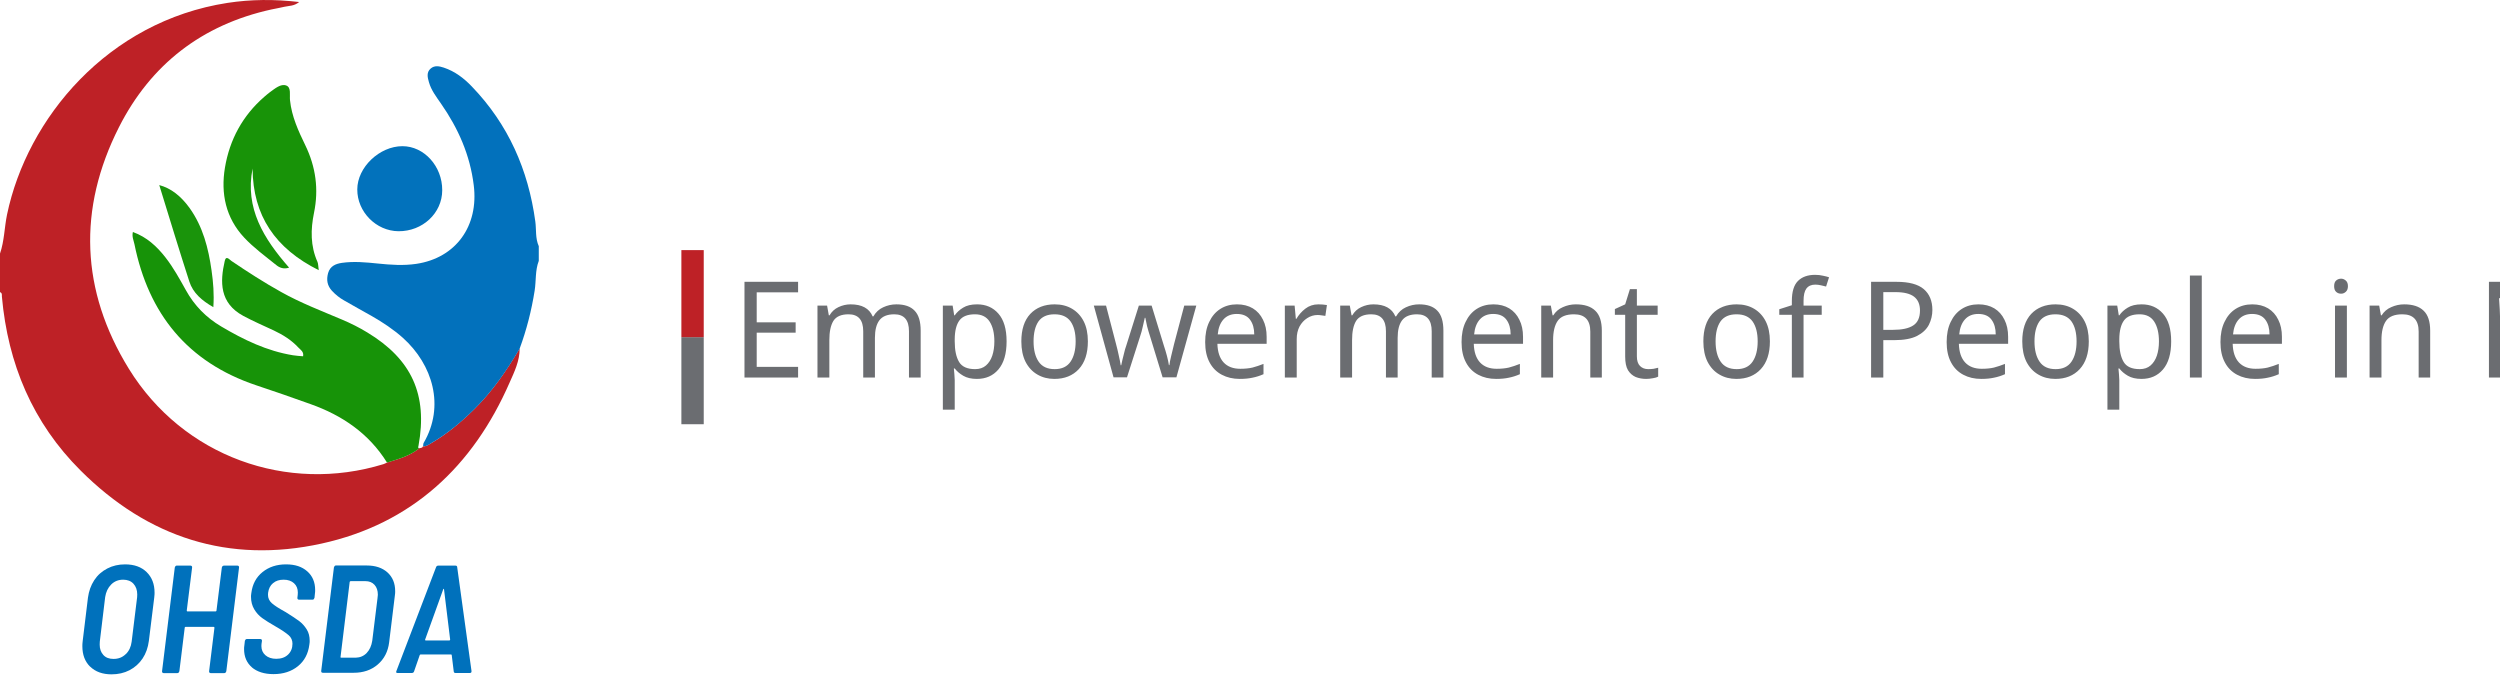
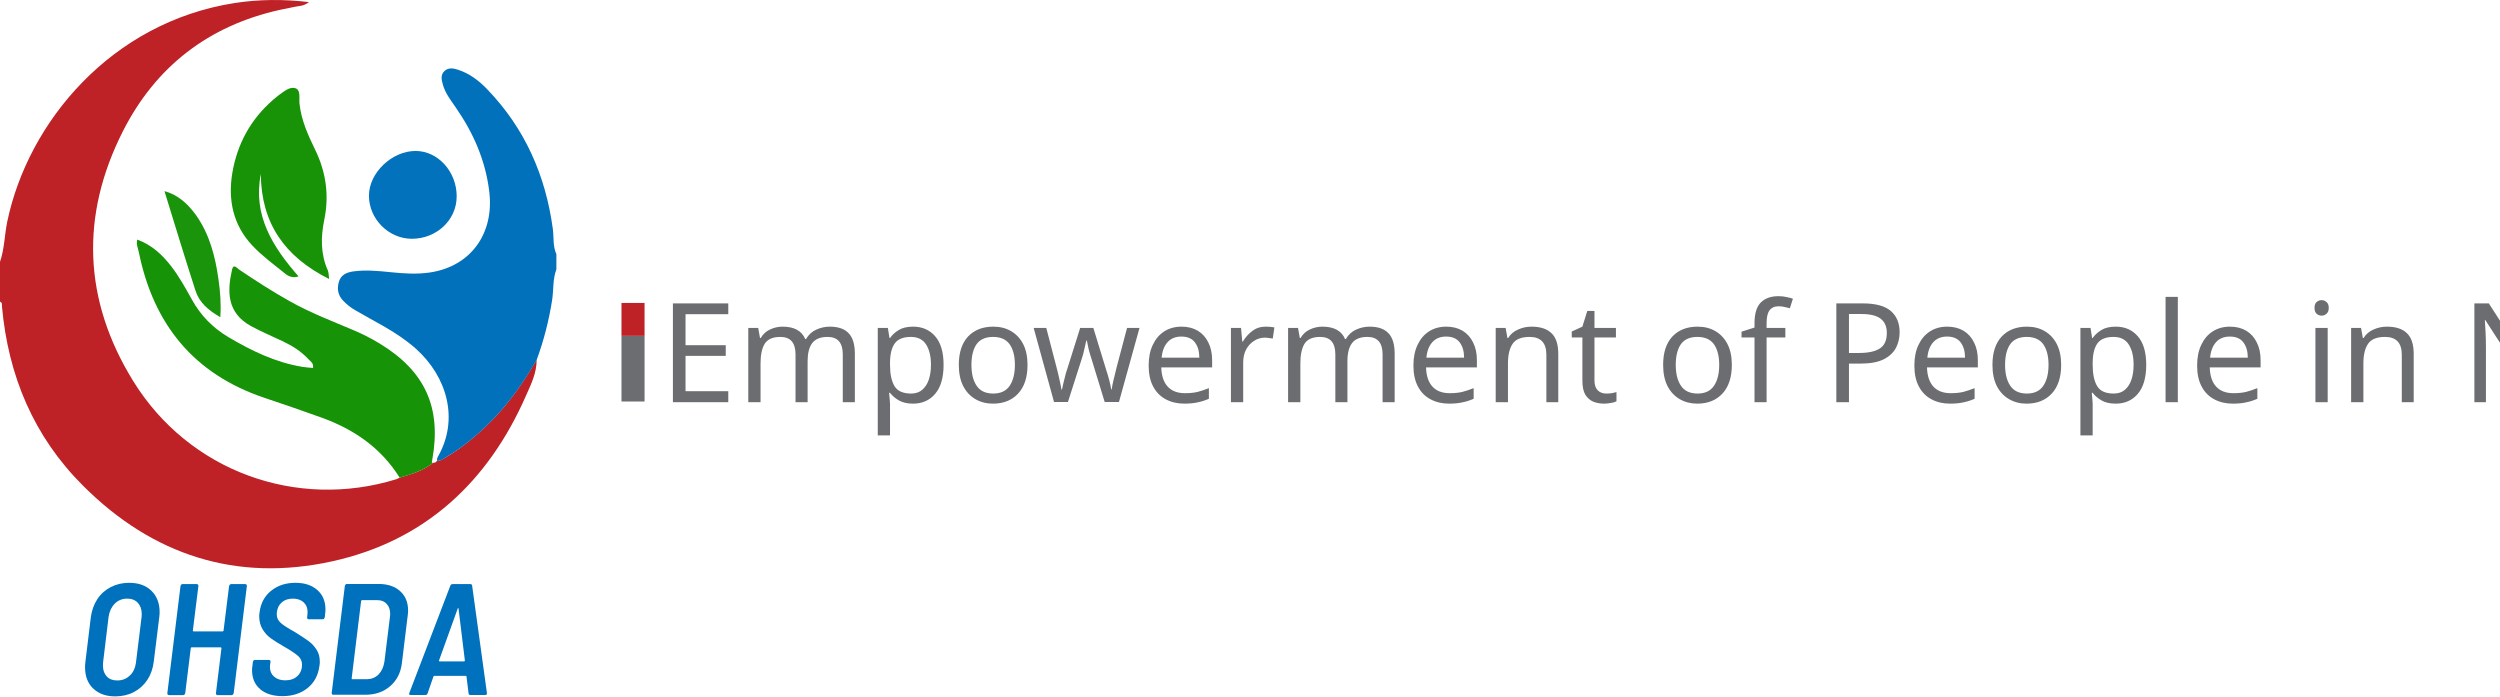
- <svg xmlns="http://www.w3.org/2000/svg" id="a" viewBox="0 0 223.7 60.34">
+ <svg xmlns="http://www.w3.org/2000/svg" id="a" viewBox="0 0 216.62 60.34">
  <defs>
-     <style>.b{stroke:#6b6d71;}.b,.c{fill:none;stroke-miterlimit:10;stroke-width:2px;}.d{fill:#0272bc;}.e{fill:#1a940b;}.f{fill:#6b6d71;font-family:BarlowSemiCondensed-ExtraBold, Barlow Semi Condensed;font-size:12px;}.g{fill:#189308;}.h{fill:#179308;}.i{fill:#0071bc;}.c{stroke:#be2126;}.j{fill:#0271bc;}.k{fill:#be2126;}</style>
+     <style>.b{fill:#6b6d71;}.c{font-family:BarlowSemiCondensed-Medium, Barlow Semi Condensed;font-size:12px;}.d{stroke:#6b6d71;}.d,.e{stroke-miterlimit:10;stroke-width:2px;}.d,.e,.f{fill:none;}.g{fill:#0272bc;}.h{fill:#1a940b;}.i{fill:#189308;}.j{fill:#179308;}.k{fill:#0071bc;}.e{stroke:#be2126;}.l{fill:#0271bc;}.m{fill:#be2126;}</style>
  </defs>
  <g>
    <g>
-       <path class="d" d="M39.57,17.02c0,2.05-1.76,3.69-3.92,3.67-2-.02-3.69-1.74-3.68-3.74,0-1.98,1.99-3.87,4.04-3.87,1.94,0,3.57,1.8,3.56,3.94Z" />
+       <path class="g" d="M39.57,17.02c0,2.05-1.76,3.69-3.92,3.67-2-.02-3.69-1.74-3.68-3.74,0-1.98,1.99-3.87,4.04-3.87,1.94,0,3.57,1.8,3.56,3.94Z" />
      <g>
        <g>
-           <path class="k" d="M46.5,31.2c0,1.09-.47,2.07-.9,3.03-3.28,7.51-8.77,12.64-16.83,14.41-8.28,1.82-15.54-.53-21.55-6.53C2.91,37.82,.71,32.55,.17,26.55c-.01-.15,.04-.34-.17-.41v-3.45c.39-1.13,.39-2.33,.63-3.49C2.43,10.58,9.64,1.92,20.35,.26c2.09-.32,4.19-.34,6.42-.08-.45,.37-.89,.33-1.29,.42-.4,.1-.81,.16-1.21,.25-6.2,1.37-10.78,4.92-13.62,10.52-3.71,7.32-3.43,14.64,.88,21.63,4.85,7.86,14.18,11.18,22.79,8.53,.1-.03,.2-.09,.3-.14,1.01-.31,2.04-.58,2.89-1.28,.12-.04,.28,0,.33-.17,.3,.02,.51-.16,.75-.29,1.42-.83,2.67-1.88,3.84-3.03,1.63-1.61,2.9-3.46,4.05-5.41Z" />
-           <path class="j" d="M46.5,31.2c-1.15,1.95-2.43,3.81-4.05,5.41-1.17,1.16-2.42,2.2-3.84,3.03-.23,.14-.45,.32-.75,.29,.02-.1,0-.22,.05-.3,1.92-3.29,.81-7-1.86-9.4-.84-.75-1.78-1.37-2.75-1.93-.83-.47-1.67-.93-2.5-1.41-.41-.23-.77-.52-1.09-.86-.43-.47-.52-.99-.35-1.6,.18-.63,.69-.83,1.24-.91,1.07-.15,2.13-.05,3.2,.06,1.15,.12,2.31,.2,3.45,.03,3.55-.53,5.6-3.39,5.14-7.04-.33-2.7-1.39-5.09-2.93-7.3-.42-.61-.88-1.2-1.08-1.92-.12-.41-.24-.88,.16-1.22,.35-.3,.77-.21,1.17-.08,.99,.33,1.79,.94,2.5,1.68,3.27,3.39,5.06,7.46,5.69,12.09,.1,.74-.01,1.5,.31,2.21v1.31c-.33,.86-.23,1.78-.37,2.67-.28,1.77-.72,3.5-1.34,5.18Z" />
-           <path class="h" d="M37.52,40.11c-.84,.69-1.87,.97-2.89,1.28-1.62-2.6-4-4.22-6.84-5.23-1.62-.58-3.25-1.15-4.88-1.69-6.13-2.06-9.62-6.39-10.88-12.62-.07-.34-.24-.67-.14-1.09,1.24,.45,2.14,1.28,2.92,2.28,.71,.91,1.26,1.92,1.82,2.92,.76,1.38,1.81,2.45,3.16,3.25,2.01,1.19,4.09,2.2,6.43,2.58,.29,.05,.59,.06,.9,.09,.08-.41-.22-.57-.41-.77-.62-.67-1.38-1.15-2.21-1.54-.92-.43-1.85-.83-2.74-1.31-2.12-1.15-2.08-3.04-1.65-4.91,.12-.53,.43-.11,.6,0,1.45,.98,2.92,1.93,4.45,2.78,1.75,.98,3.61,1.69,5.45,2.47,.78,.33,1.54,.71,2.26,1.15,3.97,2.4,5.41,5.57,4.58,10.12-.02,.11-.08,.19,.05,.25Z" />
-           <path class="g" d="M28.53,24.18c-3.9-1.94-5.9-4.88-5.93-9.1-.7,3.56,1,6.28,3.27,8.87-.49,.16-.87,0-1.16-.24-.98-.79-2.01-1.54-2.87-2.46-1.64-1.76-2.1-3.93-1.71-6.26,.42-2.5,1.58-4.64,3.51-6.32,.17-.14,.33-.29,.51-.42,.45-.32,.97-.78,1.46-.6,.47,.17,.29,.86,.34,1.32,.15,1.45,.75,2.75,1.36,4.01,.95,1.95,1.22,3.96,.79,6.05-.31,1.51-.33,2.98,.31,4.41,.07,.17,.06,.37,.11,.73Z" />
+           <path class="m" d="M46.5,31.2c0,1.09-.47,2.07-.9,3.03-3.28,7.51-8.77,12.64-16.83,14.41-8.28,1.82-15.54-.53-21.55-6.53C2.91,37.82,.71,32.55,.17,26.55c-.01-.15,.04-.34-.17-.41v-3.45c.39-1.13,.39-2.33,.63-3.49C2.43,10.58,9.64,1.92,20.35,.26c2.09-.32,4.19-.34,6.42-.08-.45,.37-.89,.33-1.29,.42-.4,.1-.81,.16-1.21,.25-6.2,1.37-10.78,4.92-13.62,10.52-3.71,7.32-3.43,14.64,.88,21.63,4.85,7.86,14.18,11.18,22.79,8.53,.1-.03,.2-.09,.3-.14,1.01-.31,2.04-.58,2.89-1.28,.12-.04,.28,0,.33-.17,.3,.02,.51-.16,.75-.29,1.42-.83,2.67-1.88,3.84-3.03,1.63-1.61,2.9-3.46,4.05-5.41Z" />
+           <path class="l" d="M46.5,31.2c-1.15,1.95-2.43,3.81-4.05,5.41-1.17,1.16-2.42,2.2-3.84,3.03-.23,.14-.45,.32-.75,.29,.02-.1,0-.22,.05-.3,1.92-3.29,.81-7-1.86-9.4-.84-.75-1.78-1.37-2.75-1.93-.83-.47-1.67-.93-2.5-1.41-.41-.23-.77-.52-1.09-.86-.43-.47-.52-.99-.35-1.6,.18-.63,.69-.83,1.24-.91,1.07-.15,2.13-.05,3.2,.06,1.15,.12,2.31,.2,3.45,.03,3.55-.53,5.6-3.39,5.14-7.04-.33-2.7-1.39-5.09-2.93-7.3-.42-.61-.88-1.2-1.08-1.92-.12-.41-.24-.88,.16-1.22,.35-.3,.77-.21,1.17-.08,.99,.33,1.79,.94,2.5,1.68,3.27,3.39,5.06,7.46,5.69,12.09,.1,.74-.01,1.5,.31,2.21v1.31c-.33,.86-.23,1.78-.37,2.67-.28,1.77-.72,3.5-1.34,5.18Z" />
+           <path class="j" d="M37.52,40.11c-.84,.69-1.87,.97-2.89,1.28-1.62-2.6-4-4.22-6.84-5.23-1.62-.58-3.25-1.15-4.88-1.69-6.13-2.06-9.62-6.39-10.88-12.62-.07-.34-.24-.67-.14-1.09,1.24,.45,2.14,1.28,2.92,2.28,.71,.91,1.26,1.92,1.82,2.92,.76,1.38,1.81,2.45,3.16,3.25,2.01,1.19,4.09,2.2,6.43,2.58,.29,.05,.59,.06,.9,.09,.08-.41-.22-.57-.41-.77-.62-.67-1.38-1.15-2.21-1.54-.92-.43-1.85-.83-2.74-1.31-2.12-1.15-2.08-3.04-1.65-4.91,.12-.53,.43-.11,.6,0,1.45,.98,2.92,1.93,4.45,2.78,1.75,.98,3.61,1.69,5.45,2.47,.78,.33,1.54,.71,2.26,1.15,3.97,2.4,5.41,5.57,4.58,10.12-.02,.11-.08,.19,.05,.25Z" />
+           <path class="i" d="M28.53,24.18c-3.9-1.94-5.9-4.88-5.93-9.1-.7,3.56,1,6.28,3.27,8.87-.49,.16-.87,0-1.16-.24-.98-.79-2.01-1.54-2.87-2.46-1.64-1.76-2.1-3.93-1.71-6.26,.42-2.5,1.58-4.64,3.51-6.32,.17-.14,.33-.29,.51-.42,.45-.32,.97-.78,1.46-.6,.47,.17,.29,.86,.34,1.32,.15,1.45,.75,2.75,1.36,4.01,.95,1.95,1.22,3.96,.79,6.05-.31,1.51-.33,2.98,.31,4.41,.07,.17,.06,.37,.11,.73Z" />
        </g>
-         <path class="e" d="M19.08,27.48c-1.02-.59-1.81-1.26-2.14-2.29-.92-2.85-1.79-5.71-2.69-8.63,1.05,.28,1.94,.98,2.72,2.06,1.19,1.67,1.68,3.59,1.96,5.58,.15,1.05,.24,2.11,.16,3.28Z" />
+         <path class="h" d="M19.08,27.48c-1.02-.59-1.81-1.26-2.14-2.29-.92-2.85-1.79-5.71-2.69-8.63,1.05,.28,1.94,.98,2.72,2.06,1.19,1.67,1.68,3.59,1.96,5.58,.15,1.05,.24,2.11,.16,3.28Z" />
      </g>
    </g>
    <g>
-       <path class="i" d="M8.07,59.66c-.47-.46-.7-1.07-.7-1.84,0-.09,0-.25,.03-.47l.47-3.87c.08-.58,.26-1.1,.56-1.56s.69-.8,1.17-1.05,1.01-.37,1.59-.37c.82,0,1.46,.23,1.93,.69s.71,1.07,.71,1.84c0,.08,0,.23-.03,.45l-.48,3.87c-.08,.6-.26,1.12-.56,1.57s-.69,.8-1.17,1.05-1.02,.37-1.61,.37c-.8,0-1.44-.23-1.91-.69Zm3.18-1.12c.3-.29,.47-.66,.53-1.12l.49-3.98c0-.05,.01-.14,.01-.25,0-.4-.12-.72-.34-.96s-.54-.36-.92-.36c-.42,0-.78,.14-1.07,.43s-.47,.67-.54,1.13l-.48,3.98c0,.06-.01,.16-.01,.27,0,.38,.11,.69,.33,.93s.52,.35,.91,.35c.43,0,.8-.14,1.09-.43Z" />
-       <path class="i" d="M19.91,50.66s.07-.05,.12-.05h1.22s.08,.01,.11,.05,.03,.07,.03,.12l-1.14,9.28s-.03,.08-.06,.12c-.03,.03-.07,.05-.12,.05h-1.22s-.08-.01-.11-.05c-.03-.03-.03-.07-.03-.12l.48-3.9s-.02-.07-.07-.07h-2.52s-.07,.02-.07,.07l-.48,3.9s-.03,.08-.06,.12c-.03,.03-.07,.05-.12,.05h-1.23s-.08-.01-.11-.05c-.03-.03-.03-.07-.03-.12l1.14-9.28s.03-.08,.06-.12,.07-.05,.12-.05h1.23s.08,.01,.11,.05c.03,.03,.03,.07,.03,.12l-.48,3.86s.02,.07,.05,.07h2.54s.07-.02,.07-.07l.48-3.86s.03-.08,.06-.12Z" />
-       <path class="i" d="M22.55,59.72c-.47-.4-.71-.95-.71-1.64,0-.08,0-.21,.03-.37l.04-.36s.03-.08,.06-.12,.07-.05,.12-.05h1.21s.08,.01,.11,.05,.03,.07,.03,.12l-.04,.27s-.01,.11-.01,.19c0,.34,.12,.61,.36,.82s.56,.32,.97,.32c.45,0,.8-.13,1.06-.38s.39-.58,.39-.97c0-.3-.11-.56-.34-.76s-.63-.48-1.23-.82c-.47-.27-.84-.5-1.13-.71s-.53-.47-.72-.79-.29-.69-.29-1.12c0-.06,0-.18,.03-.34,.1-.79,.43-1.41,1-1.87s1.27-.69,2.1-.69,1.43,.21,1.9,.62,.71,.97,.71,1.68c0,.08,0,.21-.03,.4l-.03,.29s-.03,.08-.06,.12-.07,.05-.12,.05h-1.21s-.08-.01-.11-.05c-.03-.03-.03-.07-.03-.12l.03-.26s.01-.12,.01-.21c0-.34-.11-.62-.34-.83s-.54-.32-.93-.32-.7,.1-.95,.31c-.25,.21-.39,.49-.44,.86,0,.05-.01,.1-.01,.18,0,.3,.11,.54,.34,.75s.64,.47,1.24,.8c.56,.35,.97,.62,1.22,.81,.25,.19,.47,.43,.66,.73s.27,.64,.27,1.04c0,.06,0,.18-.03,.34-.1,.8-.44,1.45-1.02,1.92s-1.31,.71-2.19,.71c-.82,0-1.47-.21-1.94-.61Z" />
-       <path class="i" d="M28.77,60.17s-.03-.07-.03-.12l1.14-9.28s.03-.08,.06-.12,.07-.05,.12-.05h2.76c.78,0,1.39,.21,1.85,.62,.46,.42,.69,.97,.69,1.68,0,.09,0,.23-.03,.41l-.51,4.17c-.1,.82-.44,1.48-1.02,1.98s-1.3,.74-2.16,.74h-2.76s-.08-.01-.11-.05Zm1.74-1.32h1.32c.39-.01,.72-.15,.98-.42,.26-.27,.43-.64,.5-1.1l.47-3.81c.02-.14,.03-.25,.03-.3,0-.38-.1-.67-.3-.89-.2-.22-.47-.33-.82-.33h-1.32s-.06,.02-.08,.07l-.82,6.72s.01,.07,.05,.07Z" />
-       <path class="i" d="M40.6,60.08l-.18-1.47s-.02-.05-.05-.05h-2.74s-.06,.02-.07,.05l-.51,1.47c-.03,.09-.1,.14-.21,.14h-1.26c-.13,0-.16-.06-.11-.18l3.55-9.29c.03-.09,.1-.14,.21-.14h1.52c.1,0,.16,.05,.16,.14l1.28,9.29v.04c0,.09-.05,.14-.15,.14h-1.28c-.1,0-.15-.05-.16-.14Zm-2.55-2.79s.03,.02,.05,.02h2.1c.05,0,.08-.03,.08-.08l-.55-4.5s0-.04-.03-.04-.03,.01-.04,.04l-1.62,4.5s-.01,.05,0,.06Z" />
+       <path class="k" d="M8.07,59.66c-.47-.46-.7-1.07-.7-1.84,0-.09,0-.25,.03-.47l.47-3.87c.08-.58,.26-1.1,.56-1.56s.69-.8,1.17-1.05,1.01-.37,1.59-.37c.82,0,1.46,.23,1.93,.69s.71,1.07,.71,1.84c0,.08,0,.23-.03,.45l-.48,3.87c-.08,.6-.26,1.12-.56,1.57s-.69,.8-1.17,1.05-1.02,.37-1.61,.37c-.8,0-1.44-.23-1.91-.69Zm3.18-1.12c.3-.29,.47-.66,.53-1.12l.49-3.98c0-.05,.01-.14,.01-.25,0-.4-.12-.72-.34-.96s-.54-.36-.92-.36c-.42,0-.78,.14-1.07,.43s-.47,.67-.54,1.13l-.48,3.98c0,.06-.01,.16-.01,.27,0,.38,.11,.69,.33,.93s.52,.35,.91,.35c.43,0,.8-.14,1.09-.43Z" />
+       <path class="k" d="M19.91,50.66s.07-.05,.12-.05h1.22s.08,.01,.11,.05,.03,.07,.03,.12l-1.14,9.28s-.03,.08-.06,.12c-.03,.03-.07,.05-.12,.05h-1.22s-.08-.01-.11-.05c-.03-.03-.03-.07-.03-.12l.48-3.9s-.02-.07-.07-.07h-2.52s-.07,.02-.07,.07l-.48,3.9s-.03,.08-.06,.12c-.03,.03-.07,.05-.12,.05h-1.23s-.08-.01-.11-.05c-.03-.03-.03-.07-.03-.12l1.14-9.28s.03-.08,.06-.12,.07-.05,.12-.05h1.23s.08,.01,.11,.05c.03,.03,.03,.07,.03,.12l-.48,3.86s.02,.07,.05,.07h2.54s.07-.02,.07-.07l.48-3.86s.03-.08,.06-.12Z" />
+       <path class="k" d="M22.55,59.72c-.47-.4-.71-.95-.71-1.64,0-.08,0-.21,.03-.37l.04-.36s.03-.08,.06-.12,.07-.05,.12-.05h1.21s.08,.01,.11,.05,.03,.07,.03,.12l-.04,.27s-.01,.11-.01,.19c0,.34,.12,.61,.36,.82s.56,.32,.97,.32c.45,0,.8-.13,1.06-.38s.39-.58,.39-.97c0-.3-.11-.56-.34-.76s-.63-.48-1.23-.82c-.47-.27-.84-.5-1.13-.71s-.53-.47-.72-.79-.29-.69-.29-1.12c0-.06,0-.18,.03-.34,.1-.79,.43-1.41,1-1.87s1.27-.69,2.1-.69,1.43,.21,1.9,.62,.71,.97,.71,1.68c0,.08,0,.21-.03,.4l-.03,.29s-.03,.08-.06,.12-.07,.05-.12,.05h-1.21s-.08-.01-.11-.05c-.03-.03-.03-.07-.03-.12l.03-.26s.01-.12,.01-.21c0-.34-.11-.62-.34-.83s-.54-.32-.93-.32-.7,.1-.95,.31c-.25,.21-.39,.49-.44,.86,0,.05-.01,.1-.01,.18,0,.3,.11,.54,.34,.75s.64,.47,1.24,.8c.56,.35,.97,.62,1.22,.81,.25,.19,.47,.43,.66,.73s.27,.64,.27,1.04c0,.06,0,.18-.03,.34-.1,.8-.44,1.45-1.02,1.92s-1.31,.71-2.19,.71c-.82,0-1.47-.21-1.94-.61Z" />
+       <path class="k" d="M28.77,60.17s-.03-.07-.03-.12l1.14-9.28s.03-.08,.06-.12,.07-.05,.12-.05h2.76c.78,0,1.39,.21,1.85,.62,.46,.42,.69,.97,.69,1.68,0,.09,0,.23-.03,.41l-.51,4.17c-.1,.82-.44,1.48-1.02,1.98s-1.3,.74-2.16,.74h-2.76s-.08-.01-.11-.05Zm1.74-1.32h1.32c.39-.01,.72-.15,.98-.42,.26-.27,.43-.64,.5-1.1l.47-3.81c.02-.14,.03-.25,.03-.3,0-.38-.1-.67-.3-.89-.2-.22-.47-.33-.82-.33h-1.32s-.06,.02-.08,.07l-.82,6.72s.01,.07,.05,.07Z" />
+       <path class="k" d="M40.6,60.08l-.18-1.47s-.02-.05-.05-.05h-2.74s-.06,.02-.07,.05l-.51,1.47c-.03,.09-.1,.14-.21,.14h-1.26c-.13,0-.16-.06-.11-.18l3.55-9.29c.03-.09,.1-.14,.21-.14h1.52c.1,0,.16,.05,.16,.14l1.28,9.29v.04c0,.09-.05,.14-.15,.14h-1.28c-.1,0-.15-.05-.16-.14Zm-2.55-2.79s.03,.02,.05,.02h2.1c.05,0,.08-.03,.08-.08l-.55-4.5s0-.04-.03-.04-.03,.01-.04,.04l-1.62,4.5s-.01,.05,0,.06Z" />
    </g>
  </g>
  <g>
-     <text class="f" transform="translate(65.46 33.78)">
-       <tspan x="0" y="0">Empowerment of People in Need</tspan>
+     <g>
+       <line class="d" x1="54.85" y1="29.1" x2="54.85" y2="34.79" />
+       <line class="e" x1="54.85" y1="26.25" x2="54.85" y2="29.1" />
+     </g>
+     <text class="c" transform="translate(57.15 34.85)">
+       <tspan class="b" x="0" y="0">Empowerment of People in Need</tspan>
+       <tspan class="f" x="152.93" y="0">x</tspan>
    </text>
-     <line class="b" x1="61.97" y1="30.17" x2="61.97" y2="37.96" />
-     <line class="c" x1="61.97" y1="22.38" x2="61.97" y2="30.17" />
  </g>
</svg>
